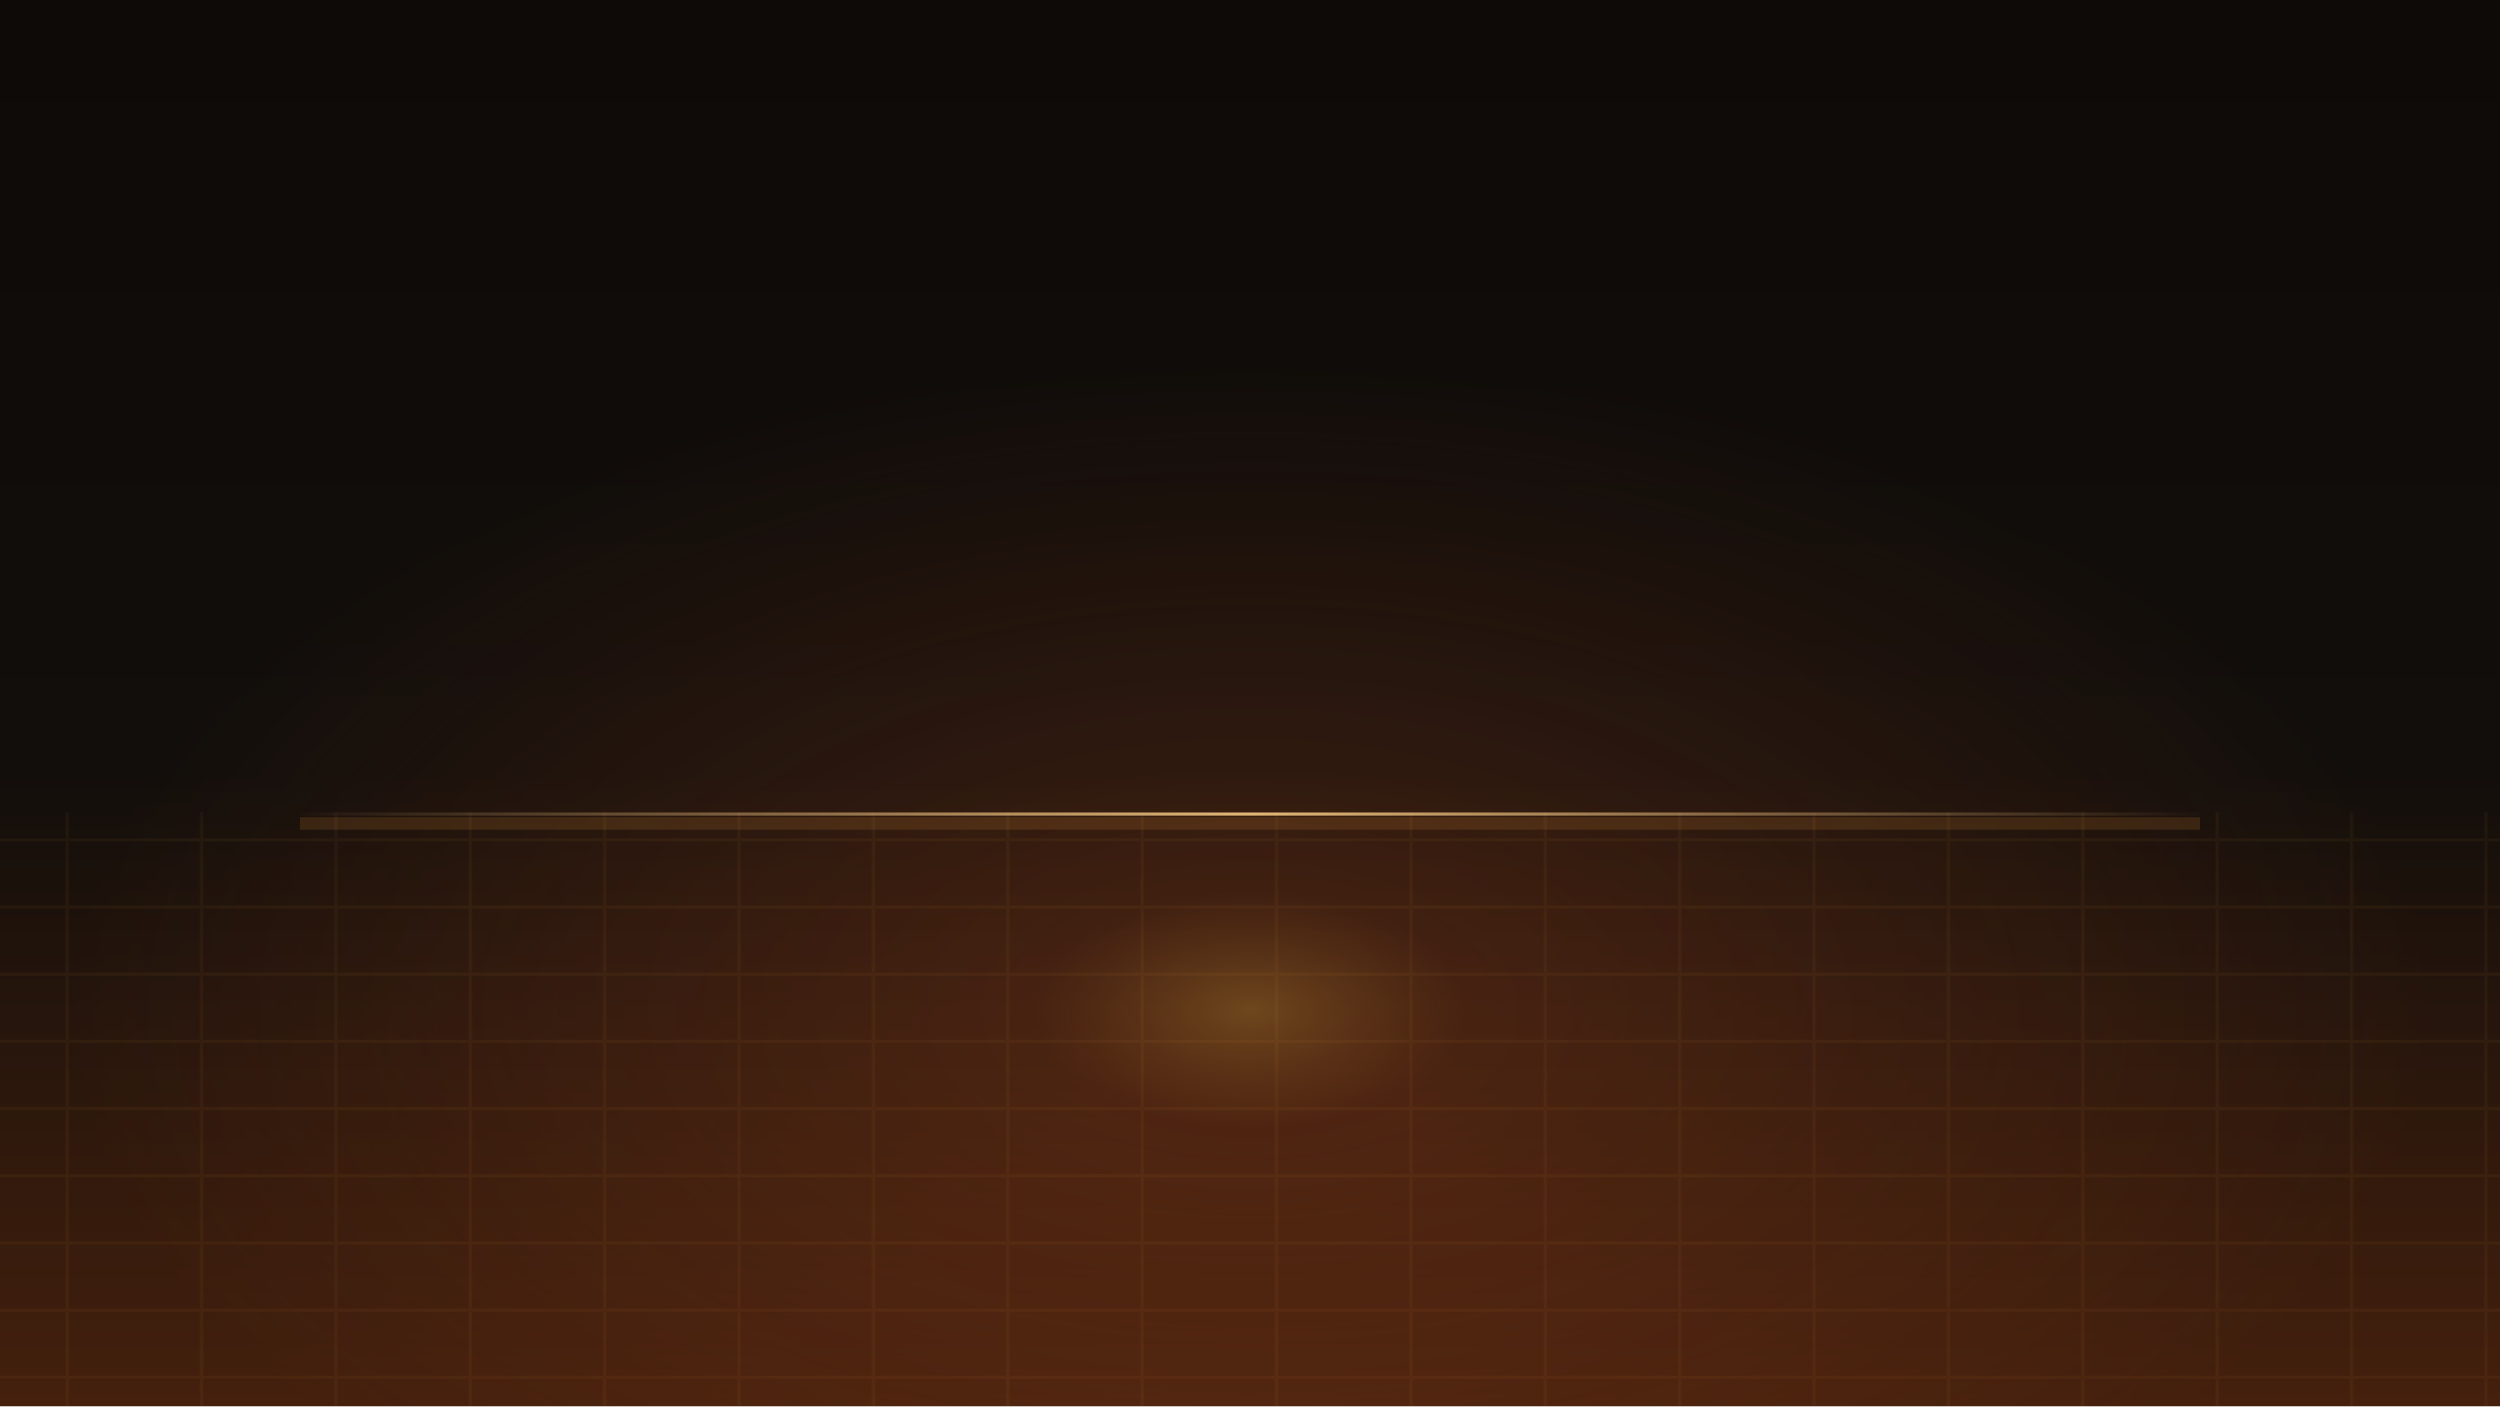
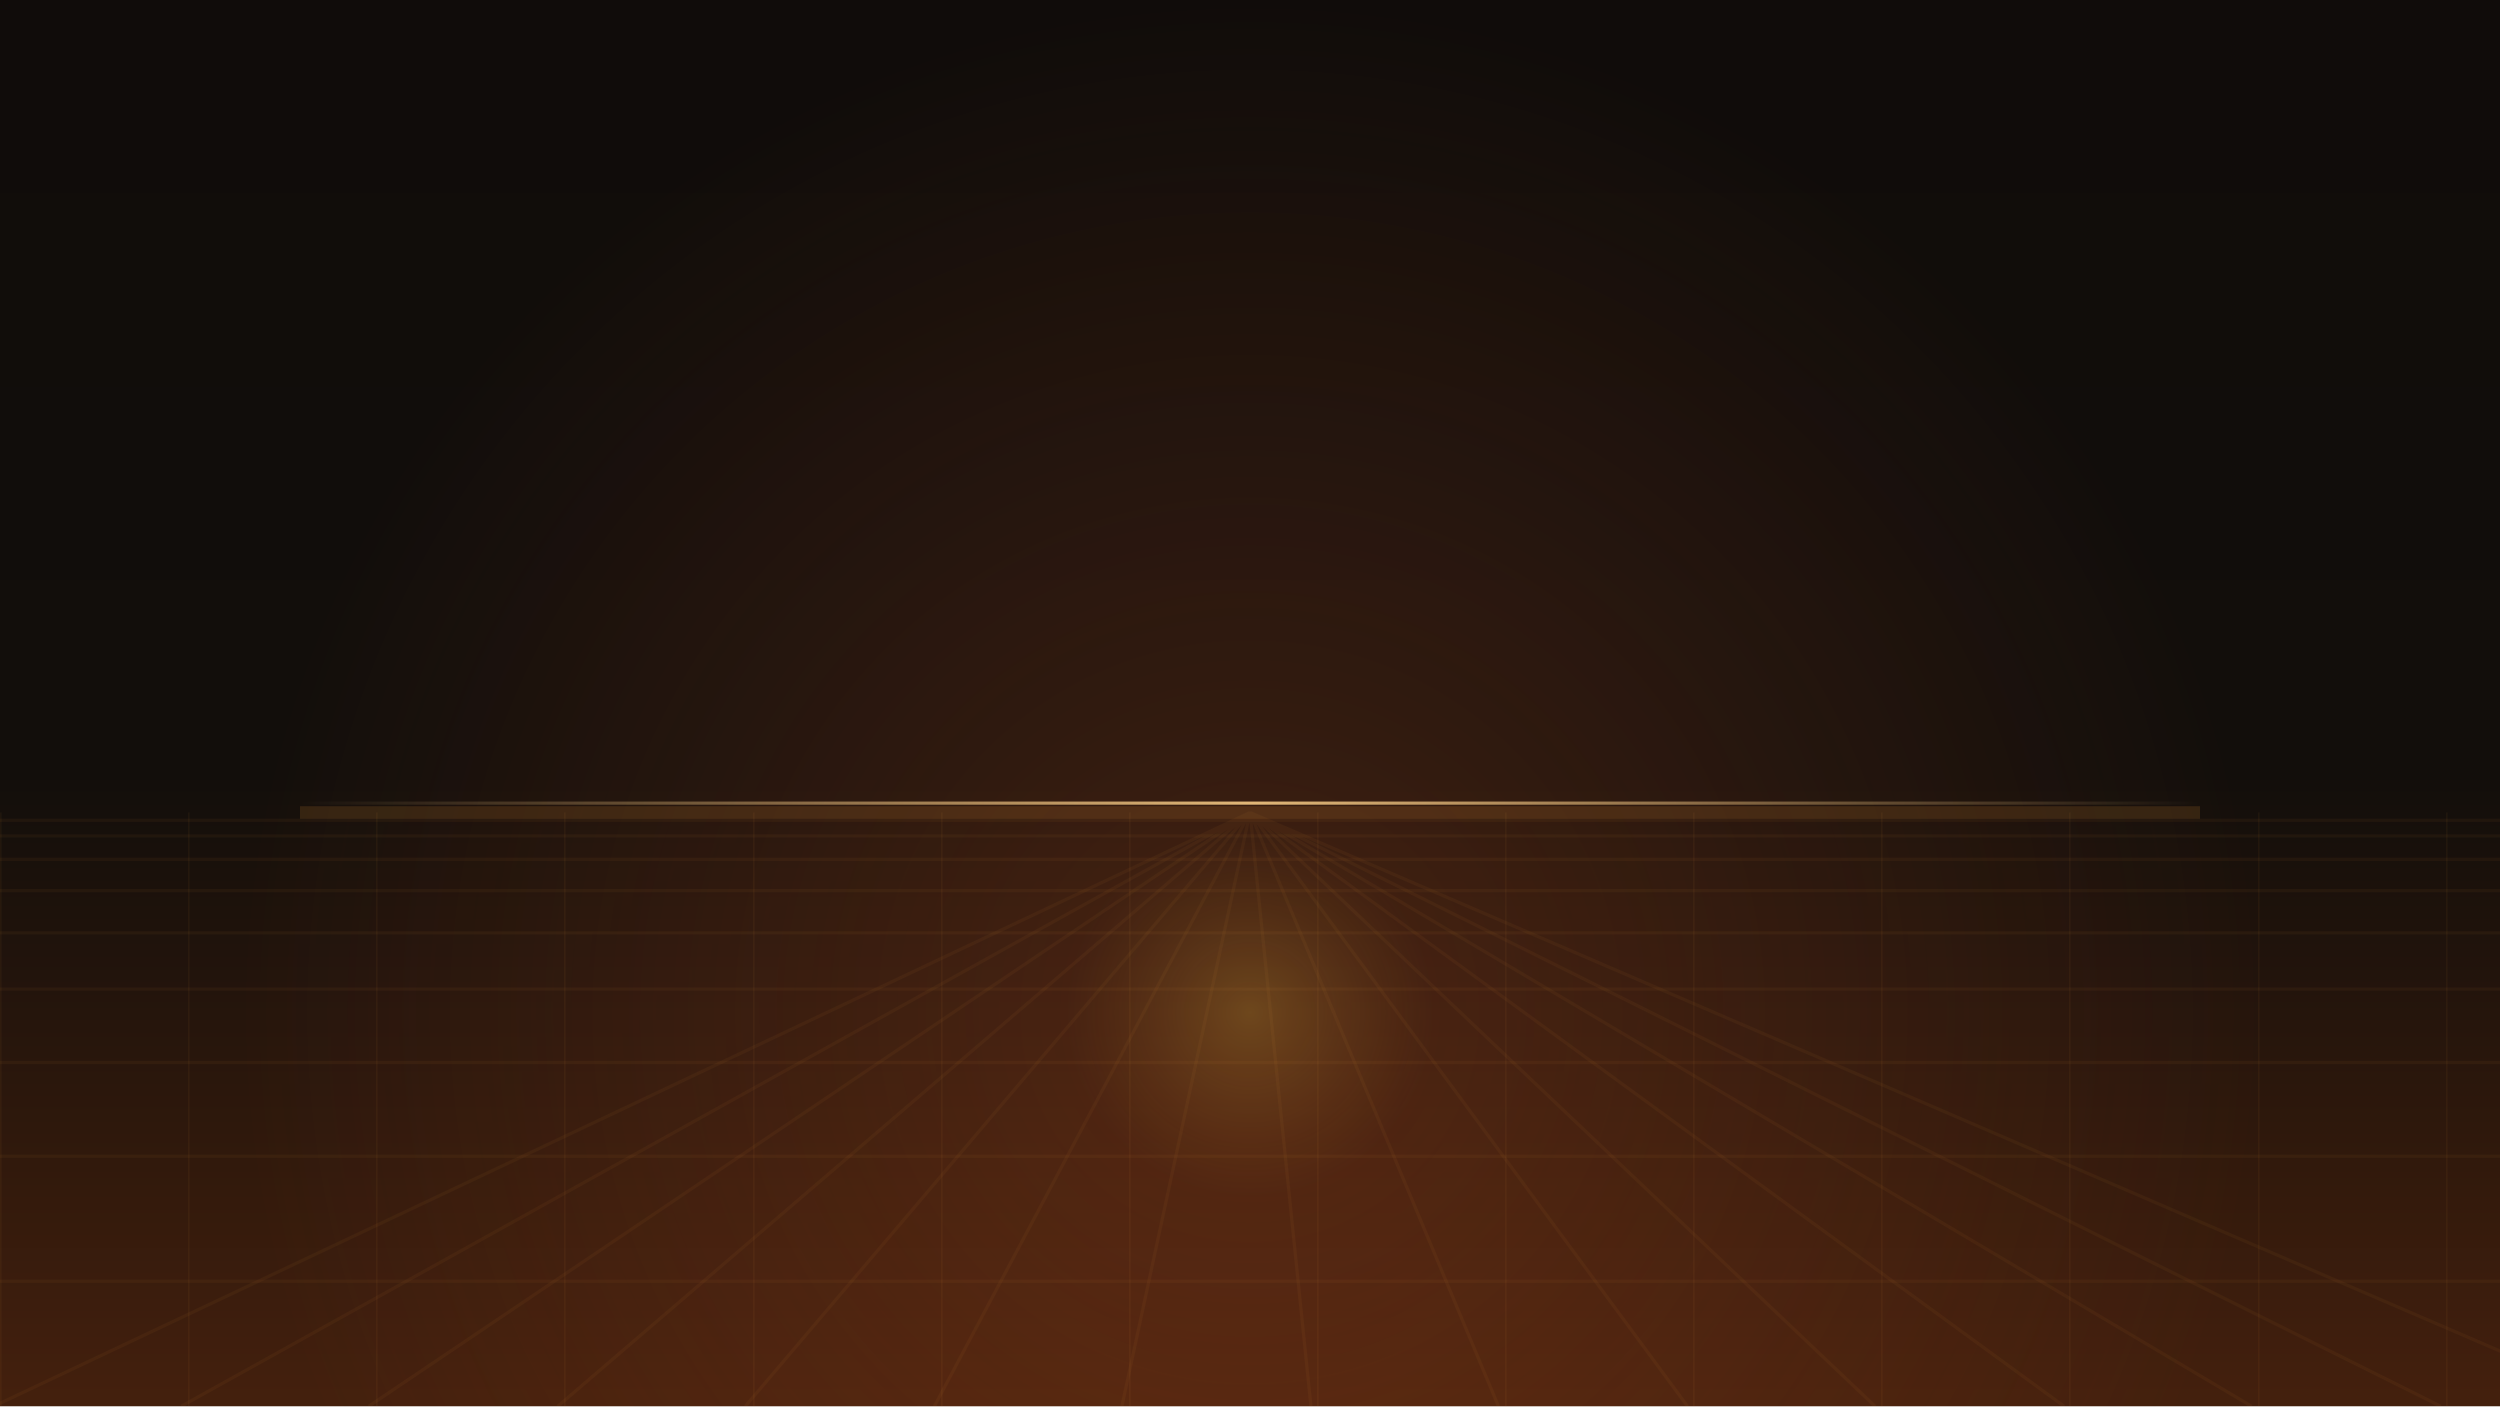
<svg xmlns="http://www.w3.org/2000/svg" viewBox="0 0 1600 900" preserveAspectRatio="xMidYMid slice">
  <defs>
-     <linearGradient id="base" x1="0" y1="0" x2="0" y2="1">
-       <stop stop-color="#0d0a08" />
+     <linearGradient id="base" gradientUnits="userSpaceOnUse" x1="800" y1="0" x2="800" y2="900">
+       <stop stop-color="#100c0a" />
      <stop offset=".55" stop-color="#120e0b" />
      <stop offset="1" stop-color="#44200d" />
    </linearGradient>
-     <radialGradient id="sun" cx="50%" cy="72%" r="47%">
-       <stop stop-color="#f5a33b" stop-opacity=".35" offset="0" />
-       <stop stop-color="#d75c27" stop-opacity=".19" offset=".18" />
-       <stop stop-color="#d75c27" stop-opacity="0" offset="1" />
+     <radialGradient id="sun" gradientUnits="userSpaceOnUse" cx="800" cy="648" rx="752" ry="423">
+       <stop stop-color="#f5a33b" stop-opacity=".35" />
+       <stop offset=".18" stop-color="#d75c27" stop-opacity=".19" />
+       <stop offset="1" stop-color="#d75c27" stop-opacity="0" />
    </radialGradient>
-     <pattern id="grid" width="86" height="43" patternUnits="userSpaceOnUse" patternTransform="perspective(360px) rotateX(62deg) scale(1.4)">
-       <path d="M43 0v43M0 21.5h86" stroke="#f5a33b" stroke-opacity=".1" stroke-width="2" />
-     </pattern>
-     <linearGradient id="horizon" x1="0" x2="1">
+     <linearGradient id="horizon" gradientUnits="userSpaceOnUse" x1="192" y1="0" x2="1408" y2="0">
      <stop stop-color="#ffd28a" stop-opacity="0" />
      <stop offset=".5" stop-color="#ffd28a" stop-opacity=".85" />
      <stop offset="1" stop-color="#ffd28a" stop-opacity="0" />
    </linearGradient>
+     <pattern id="ground-lines" width="120.4" height="380" patternUnits="userSpaceOnUse">
+       <path d="M0 0V380" stroke="#f5a33b" stroke-opacity=".1" stroke-width="2" />
+     </pattern>
  </defs>
  <rect width="1600" height="900" fill="url(#base)" />
  <rect width="1600" height="900" fill="url(#sun)" />
-   <rect y="520" width="1600" height="380" fill="url(#grid)" opacity=".5" />
-   <rect x="192" y="520" width="1216" height="2" fill="url(#horizon)" />
-   <rect x="192" y="523" width="1216" height="8" fill="#f5a33b" fill-opacity=".14" />
+   <rect y="520" width="1600" height="380" fill="url(#ground-lines)" opacity=".5" />
+   <g fill="none" stroke="#f5a33b" stroke-opacity=".1" stroke-width="2" opacity=".5">
+     <path d="M800 520  -4 900M800 520 116 900M800 520 236 900M800 520 357 900M800 520 477 900M800 520 598 900M800 520 718 900M800 520 839 900M800 520 959 900M800 520 1080 900M800 520 1200 900M800 520 1321 900M800 520 1441 900M800 520 1562 900M800 520 1682 900" />
+     <path d="M0 525H1600M0 535H1600M0 550H1600M0 570H1600M0 597H1600M0 633H1600M0 680H1600M0 740H1600M0 820H1600" />
+   </g>
+   <rect x="192" y="513" width="1216" height="2" fill="url(#horizon)" />
+   <rect x="192" y="516" width="1216" height="8" fill="#f5a33b" fill-opacity=".14" />
</svg>
